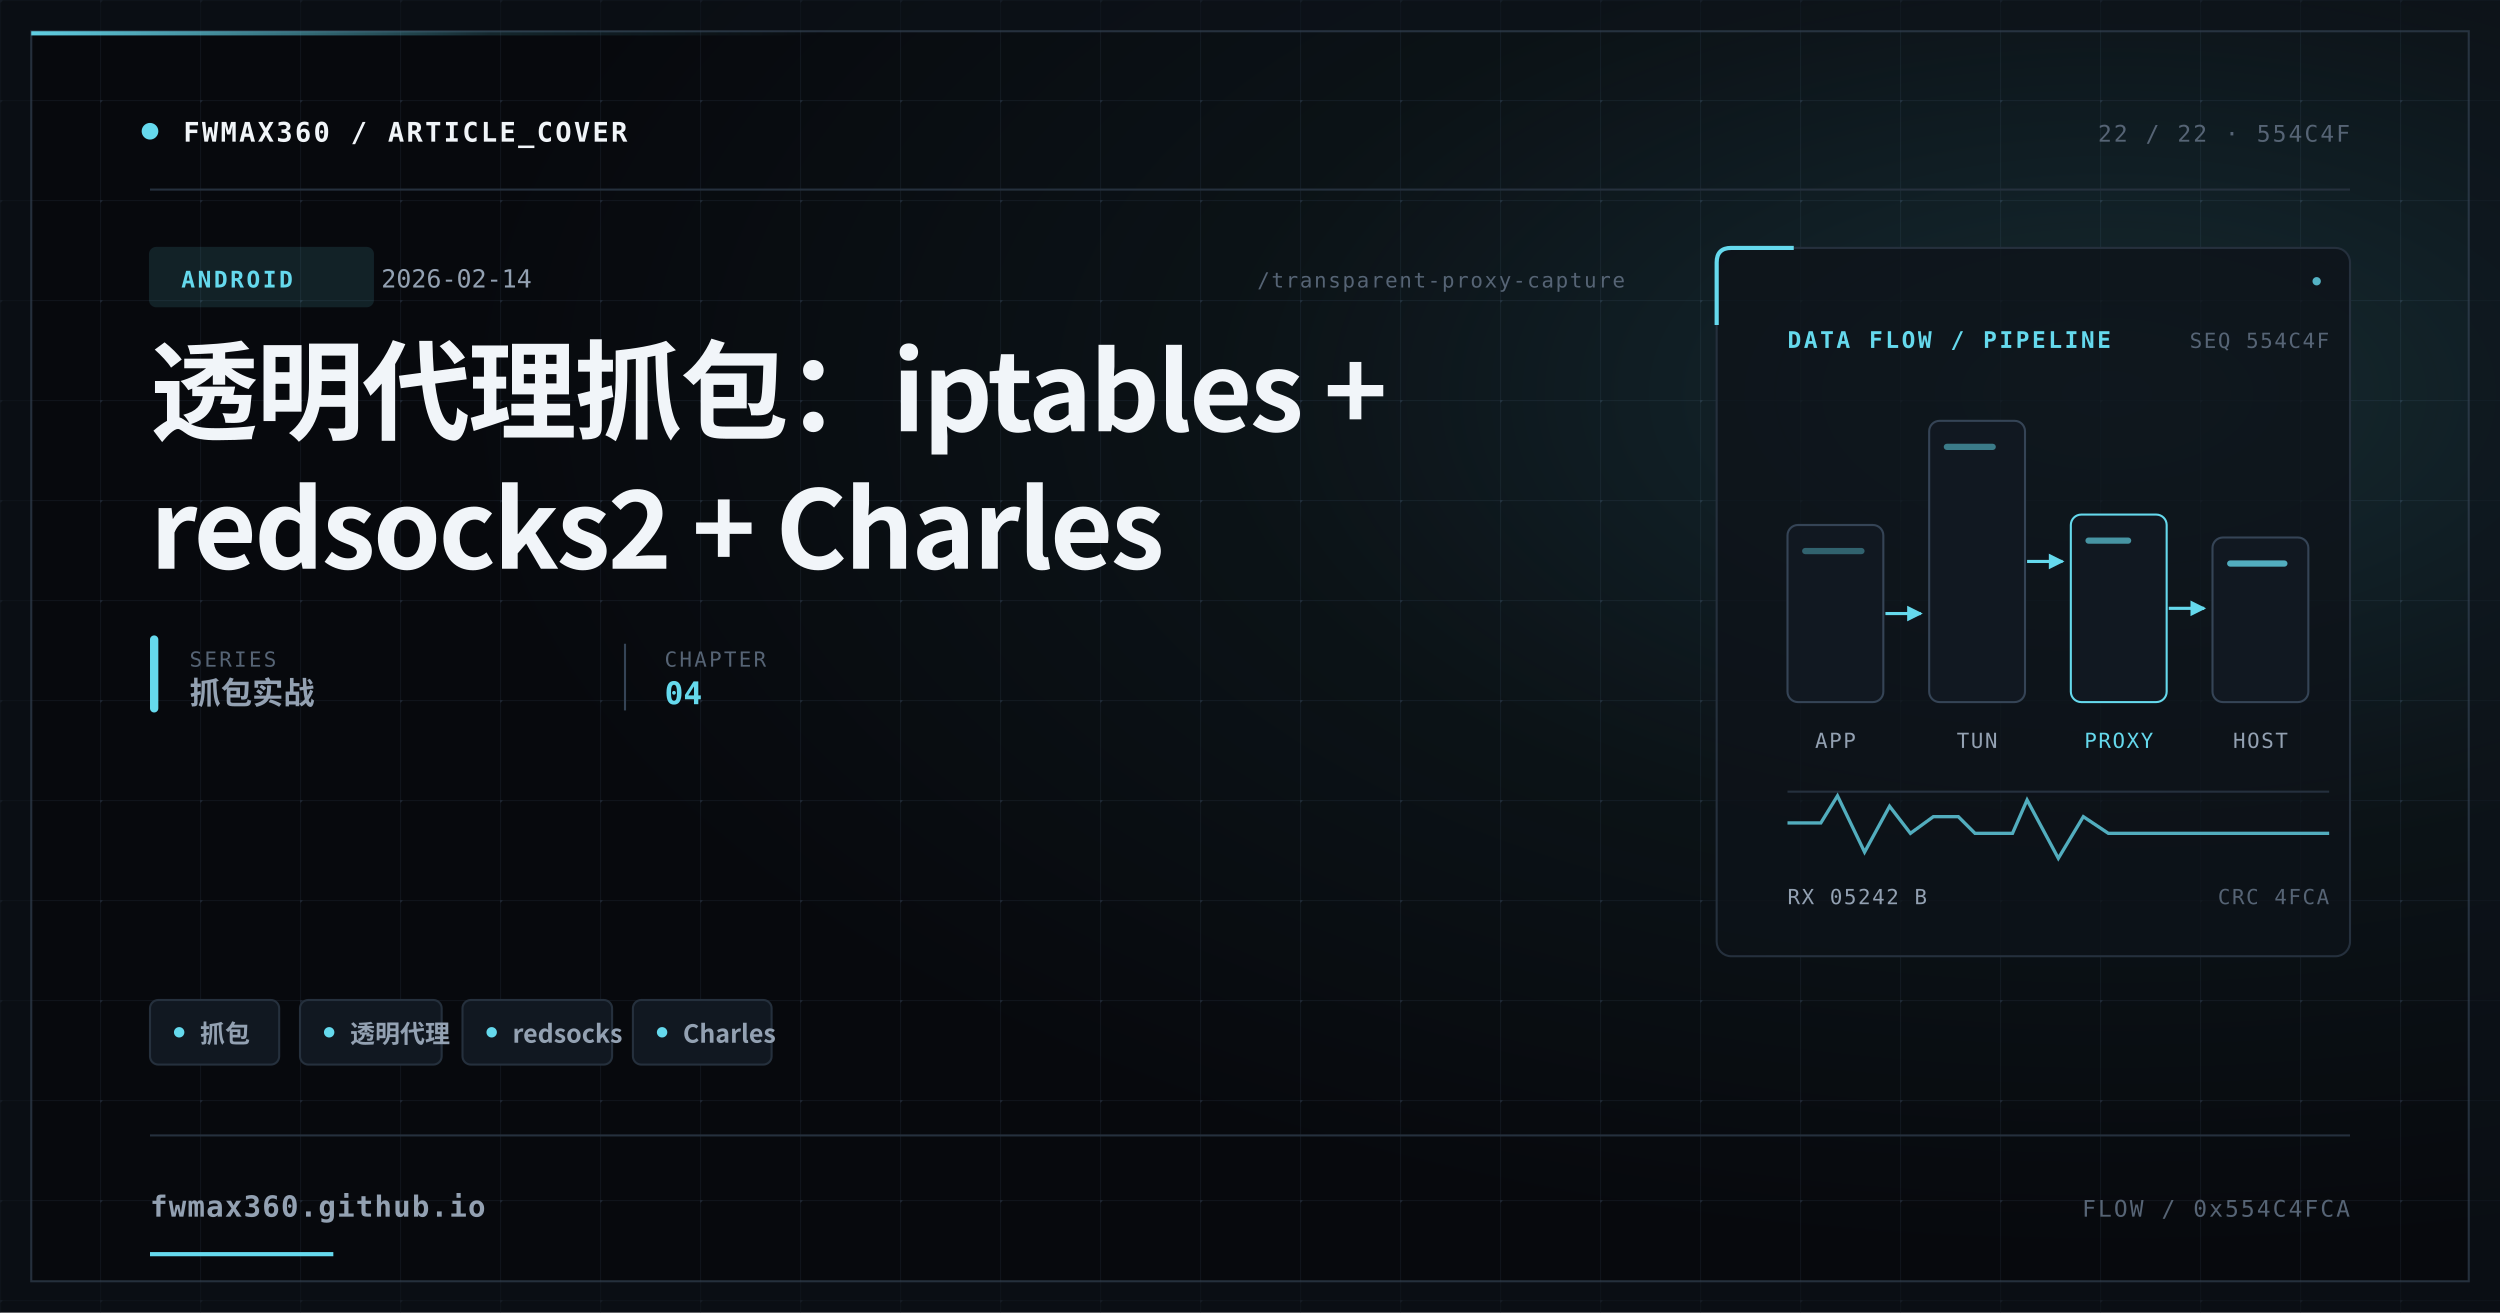
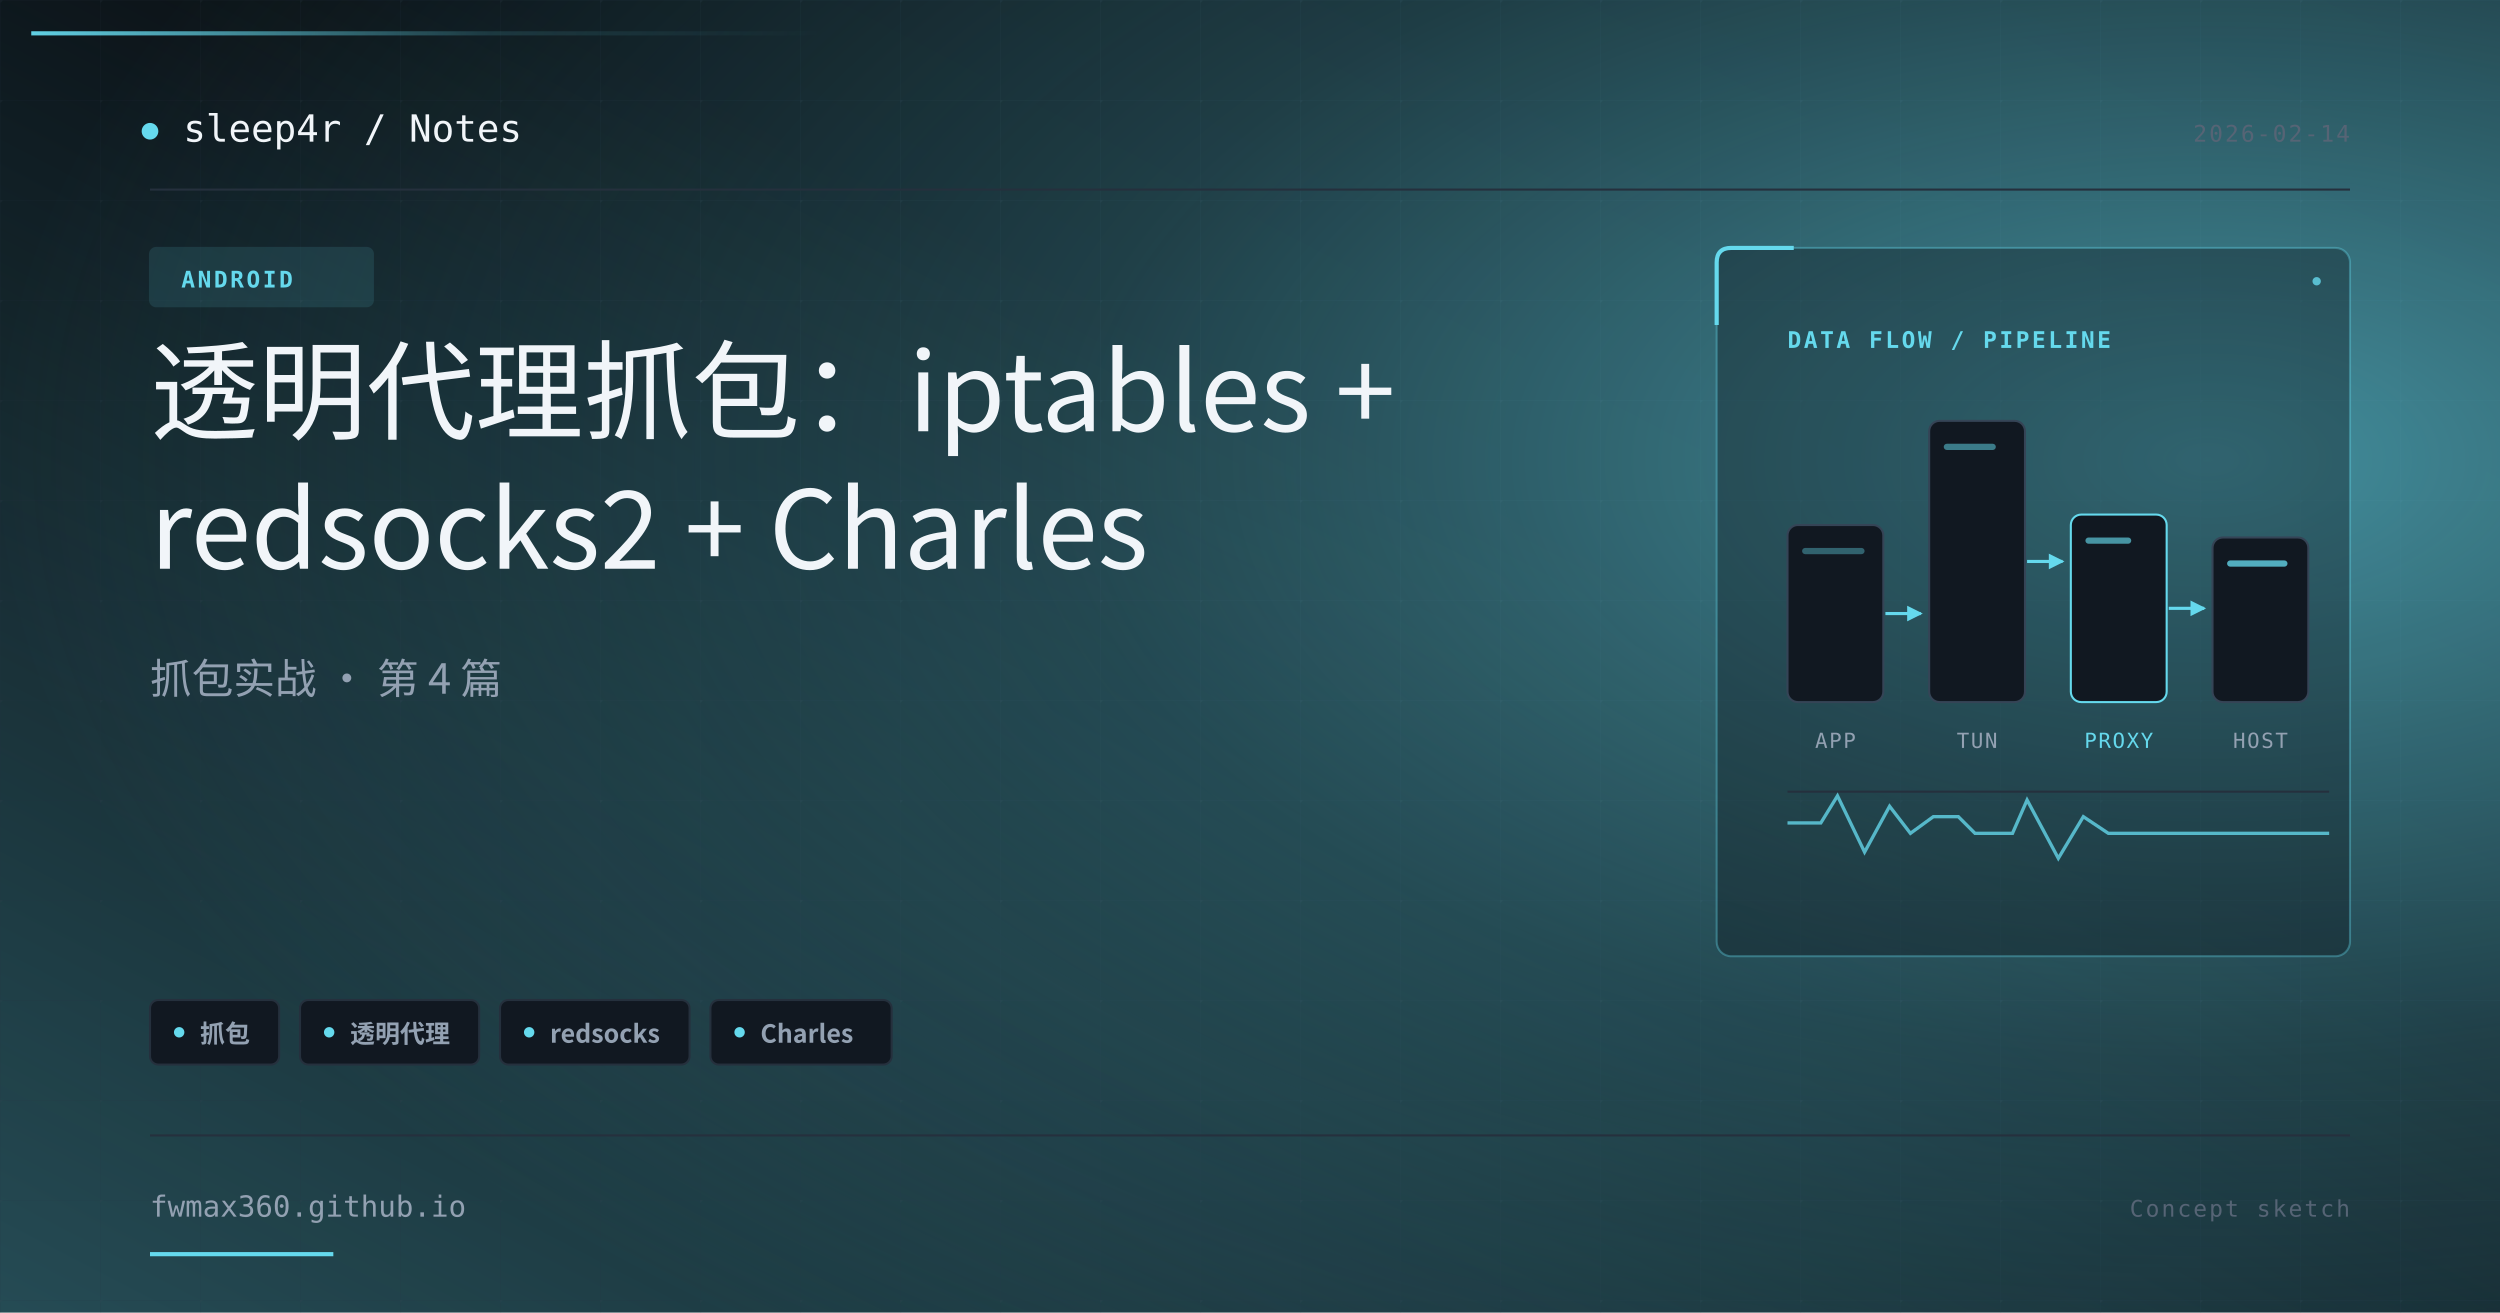
<svg xmlns="http://www.w3.org/2000/svg" width="1200" height="630" viewBox="0 0 1200 630" role="img" aria-labelledby="cover-title cover-desc">
  <defs>
    <pattern id="grid" width="48" height="48" patternUnits="userSpaceOnUse">
      <path d="M 48 0 L 0 0 0 48" fill="none" stroke="#25303d" stroke-width="1" opacity="0.42" />
      <circle cx="0" cy="0" r="1.25" fill="#354456" opacity="0.58" />
    </pattern>
-     <radialGradient id="glow" cx="84%" cy="30%" r="66%">
-       <stop offset="0" stop-color="#65d9ed" stop-opacity="0.16" />
-       <stop offset="0.52" stop-color="#65d9ed" stop-opacity="0.045" />
+     <radialGradient id="glow" cx="88%" cy="35%" r="88%">
+       <stop offset="0" stop-color="#65d9ed" stop-opacity="0.64" />
+       <stop offset="0.52" stop-color="#65d9ed" stop-opacity="0.24" />
      <stop offset="1" stop-color="#65d9ed" stop-opacity="0" />
    </radialGradient>
+     <linearGradient id="wash" x1="0" y1="1" x2="1" y2="0">
+       <stop offset="0" stop-color="#65d9ed" stop-opacity="0.32" />
+       <stop offset="0.6" stop-color="#65d9ed" stop-opacity="0.025" />
+       <stop offset="1" stop-color="#65d9ed" stop-opacity="0" />
+     </linearGradient>
    <linearGradient id="rail" x1="0" y1="0" x2="1" y2="0">
      <stop offset="0" stop-color="#65d9ed" stop-opacity="0.95" />
      <stop offset="0.58" stop-color="#65d9ed" stop-opacity="0.14" />
      <stop offset="1" stop-color="#65d9ed" stop-opacity="0" />
    </linearGradient>
    <marker id="arrow" viewBox="0 0 8 8" refX="7" refY="4" markerWidth="5" markerHeight="5" orient="auto-start-reverse">
      <path d="M 0 0 L 8 4 L 0 8 z" fill="#65d9ed" />
    </marker>
    <style>
      .mono { font-family: 'JetBrains Mono', 'SFMono-Regular', Menlo, Consolas, monospace; }
-       .sans { font-family: 'Hiragino Sans GB', 'PingFang SC', 'Microsoft YaHei', 'Noto Sans CJK SC', sans-serif; }
+       .sans { font-family: 'Helvetica Neue', 'PingFang SC', 'Hiragino Sans GB', 'Microsoft YaHei', 'Noto Sans CJK SC', sans-serif; }
      .micro { font-family: 'JetBrains Mono', 'SFMono-Regular', Menlo, Consolas, monospace; font-size: 10px; letter-spacing: .75px; }
-       .chip { font-family: 'Hiragino Sans GB', 'PingFang SC', 'Microsoft YaHei', 'Noto Sans CJK SC', sans-serif; font-size: 12px; font-weight: 600; }
+       .chip { font-family: 'Helvetica Neue', 'PingFang SC', 'Hiragino Sans GB', 'Microsoft YaHei', 'Noto Sans CJK SC', sans-serif; font-size: 12px; font-weight: 600; }
      .diagram-label { font-family: 'JetBrains Mono', 'SFMono-Regular', Menlo, Consolas, monospace; font-size: 11px; font-weight: 700; letter-spacing: 1.2px; }
    </style>
  </defs>
  <rect width="1200" height="630" fill="#07090d" />
-   <rect width="1200" height="630" fill="url(#grid)" opacity="0.7" />
+   <rect width="1200" height="630" fill="url(#wash)" />
+   <rect width="1200" height="630" fill="url(#grid)" opacity="0.25" />
  <rect width="1200" height="630" fill="url(#glow)" />
-   <path d="M 0 0 H 1200 V 630 H 0 Z M 15 15 V 615 H 1185 V 15 Z" fill="#0d1219" fill-rule="evenodd" opacity="0.54" />
-   <rect x="15" y="15" width="1170" height="600" fill="none" stroke="#354456" stroke-width="1" opacity="0.64" />
  <rect x="15" y="15" width="380" height="2" fill="url(#rail)" />
  <circle cx="72" cy="63" r="4" fill="#65d9ed" />
-   <text x="88" y="68" class="mono" font-size="13" font-weight="700" letter-spacing="1.1" fill="#f1f5f9">FWMAX360 / ARTICLE_COVER</text>
-   <text x="1128" y="68" class="mono" font-size="11" text-anchor="end" letter-spacing="1" fill="#566475">22 / 22 · 554C4F</text>
+   <text x="88" y="68" class="mono" font-size="18" font-weight="500" letter-spacing="0" fill="#f1f5f9">sleep4r / Notes</text>
+   <text x="1128" y="68" class="mono" font-size="11" text-anchor="end" letter-spacing="1" fill="#566475">2026-02-14</text>
  <line x1="72" y1="91" x2="1128" y2="91" stroke="#25303d" />
  <rect x="72" y="119" width="107" height="28" rx="3" fill="#65d9ed" opacity="0.12" stroke="#65d9ed" />
  <text x="87" y="138" class="mono" font-size="11" font-weight="700" letter-spacing="1.2" fill="#65d9ed">ANDROID</text>
-   <text x="183" y="138" class="mono" font-size="12" fill="#93a1b2">2026-02-14</text>
-   <text x="780" y="138" class="mono" font-size="10" text-anchor="end" letter-spacing=".8" fill="#566475">/transparent-proxy-capture</text>
-   <text class="sans" font-size="52" font-weight="760" letter-spacing="-1.1" fill="#f1f5f9">
+   <text class="sans" font-size="52" font-weight="400" letter-spacing="0" fill="#f1f5f9">
    <tspan x="72" y="207">透明代理抓包：iptables +</tspan>
    <tspan x="72" y="273">redsocks2 + Charles</tspan>
  </text>
-   <rect x="72" y="305" width="4" height="37" rx="2" fill="#65d9ed" />
-   <text x="91" y="320" class="mono" font-size="10" letter-spacing="1.1" fill="#566475">SERIES</text>
-   <text x="91" y="338" class="sans" font-size="15" font-weight="700" fill="#93a1b2">抓包实战</text>
-   <line x1="300" y1="309" x2="300" y2="341" stroke="#354456" />
-   <text x="319" y="320" class="mono" font-size="10" letter-spacing="1.1" fill="#566475">CHAPTER</text>
-   <text x="319" y="338" class="mono" font-size="15" font-weight="700" fill="#65d9ed">04</text>
-   <rect x="824" y="119" width="304" height="340" rx="7" fill="#0d1219" fill-opacity="0.78" stroke="#25303d" />
+   <text x="72" y="333" class="sans" font-size="20" font-weight="400" fill="#93a1b2">抓包实战 · 第 4 篇</text>
+   <rect x="824" y="119" width="304" height="340" rx="7" fill="#0d1219" fill-opacity="0.35" stroke="#65d9ed" stroke-opacity="0.35" />
  <path d="M 824 156 V 126 Q 824 119 831 119 H 861" fill="none" stroke="#65d9ed" stroke-width="2" />
  <circle cx="1112" cy="135" r="2" fill="#65d9ed" opacity="0.8" />
  <text x="858" y="167" class="diagram-label" fill="#65d9ed">DATA FLOW / PIPELINE</text>
-   <text x="1118" y="167" class="micro" text-anchor="end" fill="#566475">SEQ 554C4F</text>
  <rect x="858" y="252" width="46" height="85" rx="5" fill="#111821" stroke="#354456" />
  <rect x="865" y="263" width="30" height="3" rx="1.5" fill="#65d9ed" opacity="0.38" />
  <text x="881" y="359" class="micro" text-anchor="middle" fill="#93a1b2">APP</text>
  <path d="M 905 294.5 H 922" stroke="#65d9ed" stroke-width="1.5" marker-end="url(#arrow)" />
  <rect x="926" y="202" width="46" height="135" rx="5" fill="#111821" stroke="#354456" />
  <rect x="933" y="213" width="25" height="3" rx="1.5" fill="#65d9ed" opacity="0.51" />
  <text x="949" y="359" class="micro" text-anchor="middle" fill="#93a1b2">TUN</text>
  <path d="M 973 269.5 H 990" stroke="#65d9ed" stroke-width="1.5" marker-end="url(#arrow)" />
  <rect x="994" y="247" width="46" height="90" rx="5" fill="#111821" stroke="#65d9ed" />
  <rect x="1001" y="258" width="22" height="3" rx="1.5" fill="#65d9ed" opacity="0.64" />
  <text x="1017" y="359" class="micro" text-anchor="middle" fill="#65d9ed">PROXY</text>
  <path d="M 1041 292 H 1058" stroke="#65d9ed" stroke-width="1.5" marker-end="url(#arrow)" />
  <rect x="1062" y="258" width="46" height="79" rx="5" fill="#111821" stroke="#354456" />
  <rect x="1069" y="269" width="29" height="3" rx="1.5" fill="#65d9ed" opacity="0.77" />
  <text x="1085" y="359" class="micro" text-anchor="middle" fill="#93a1b2">HOST</text>
  <line x1="858" y1="380" x2="1118" y2="380" stroke="#25303d" stroke-width="1" />
  <path d="M 858 395 l 16 0 8 -13 13 27 12 -22 10 13 11 -8 12 0 8 8 18 0 7 -16 15 28 12 -20 12 8 h 106" fill="none" stroke="#65d9ed" stroke-width="1.6" opacity="0.78" />
-   <text x="858" y="434" class="micro" fill="#93a1b2">RX 05242 B</text>
-   <text x="1118" y="434" class="micro" text-anchor="end" fill="#566475">CRC 4FCA</text>
  <rect x="72" y="480" width="62" height="31" rx="4" fill="#111821" stroke="#25303d" />
  <circle cx="86" cy="495.5" r="2.5" fill="#65d9ed" />
  <text x="96" y="500.5" class="chip" fill="#93a1b2">抓包</text>
-   <rect x="144" y="480" width="68" height="31" rx="4" fill="#111821" stroke="#25303d" />
+   <rect x="144" y="480" width="86" height="31" rx="4" fill="#111821" stroke="#25303d" />
  <circle cx="158" cy="495.5" r="2.5" fill="#65d9ed" />
  <text x="168" y="500.5" class="chip" fill="#93a1b2">透明代理</text>
-   <rect x="222" y="480" width="71.8" height="31" rx="4" fill="#111821" stroke="#25303d" />
-   <circle cx="236" cy="495.5" r="2.5" fill="#65d9ed" />
-   <text x="246" y="500.5" class="chip" fill="#93a1b2">redsocks</text>
-   <rect x="303.8" y="480" width="66.575" height="31" rx="4" fill="#111821" stroke="#25303d" />
-   <circle cx="317.8" cy="495.5" r="2.5" fill="#65d9ed" />
-   <text x="327.8" y="500.5" class="chip" fill="#93a1b2">Charles</text>
+   <rect x="240" y="480" width="91" height="31" rx="4" fill="#111821" stroke="#25303d" />
+   <circle cx="254" cy="495.5" r="2.5" fill="#65d9ed" />
+   <text x="264" y="500.5" class="chip" fill="#93a1b2">redsocks</text>
+   <rect x="341" y="480" width="87" height="31" rx="4" fill="#111821" stroke="#25303d" />
+   <circle cx="355" cy="495.5" r="2.5" fill="#65d9ed" />
+   <text x="365" y="500.5" class="chip" fill="#93a1b2">Charles</text>
  <line x1="72" y1="545" x2="1128" y2="545" stroke="#25303d" />
-   <text x="72" y="584" class="mono" font-size="14" font-weight="700" letter-spacing=".55" fill="#93a1b2">fwmax360.github.io</text>
-   <text x="1128" y="584" class="mono" font-size="11" text-anchor="end" letter-spacing="1" fill="#566475">FLOW / 0x554C4FCA</text>
+   <text x="72" y="584" class="mono" font-size="14" font-weight="400" letter-spacing="0" fill="#93a1b2">fwmax360.github.io</text>
+   <text x="1128" y="584" class="mono" font-size="11" text-anchor="end" letter-spacing="1" fill="#566475">Concept sketch</text>
  <rect x="72" y="601" width="88" height="2" fill="#65d9ed" />
</svg>
